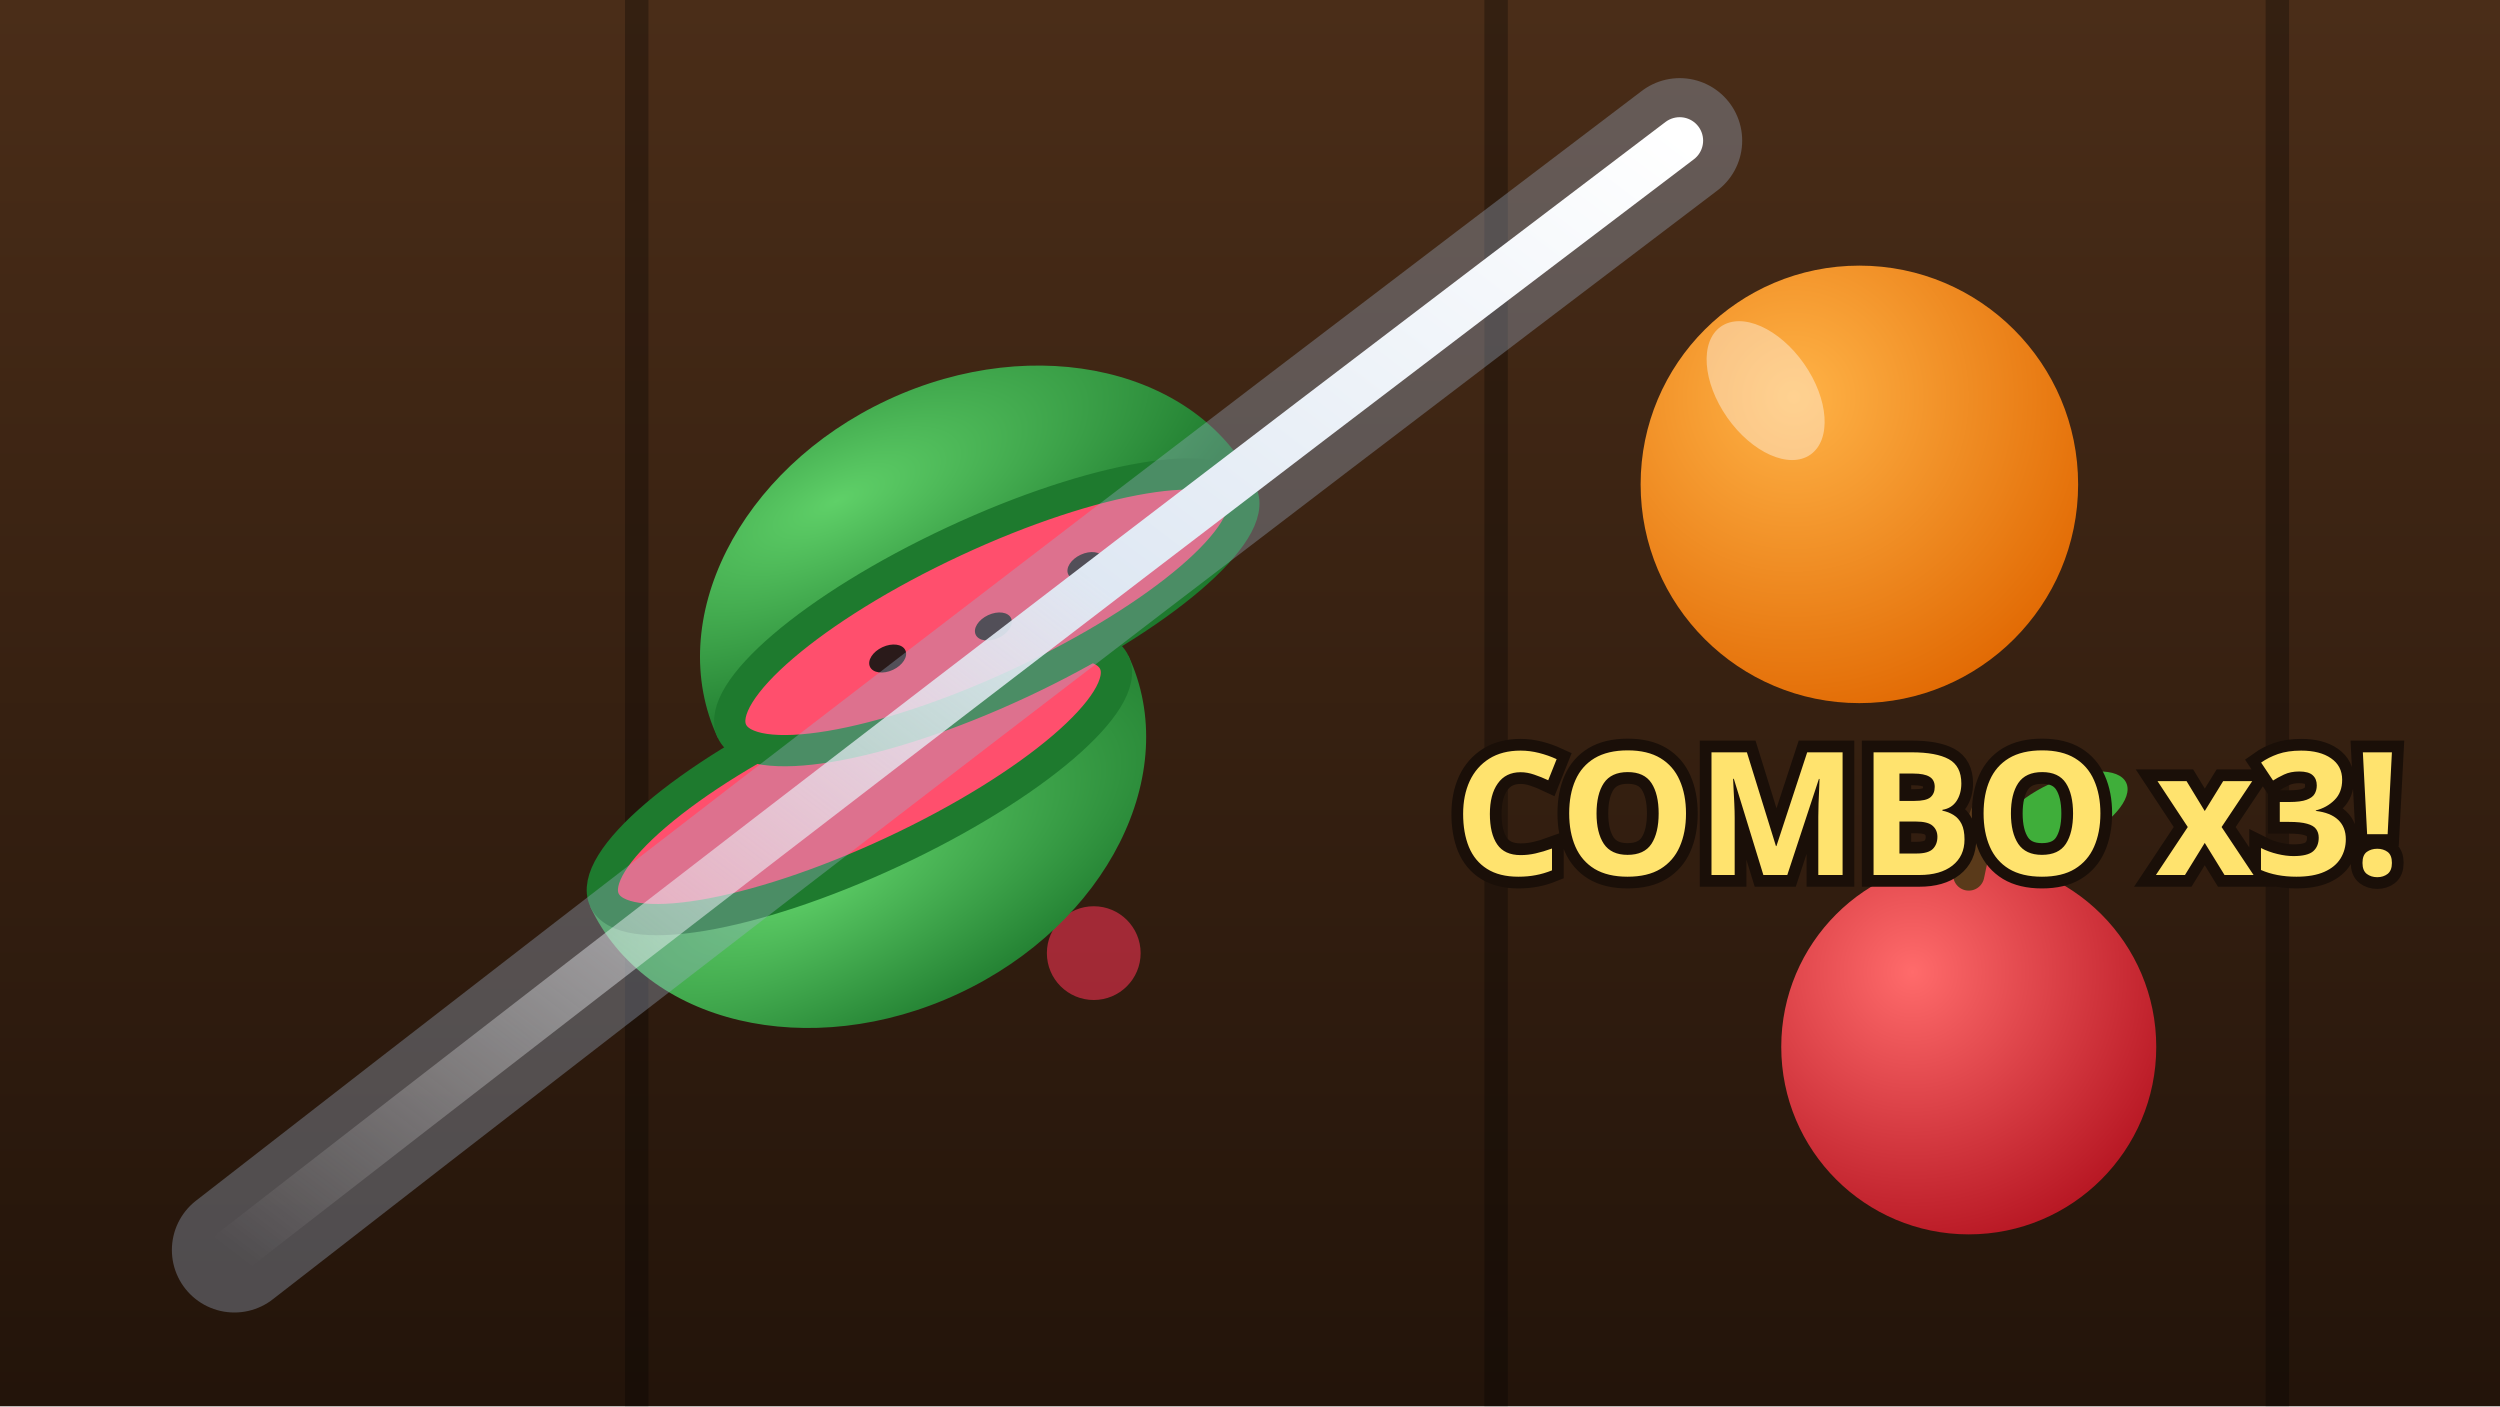
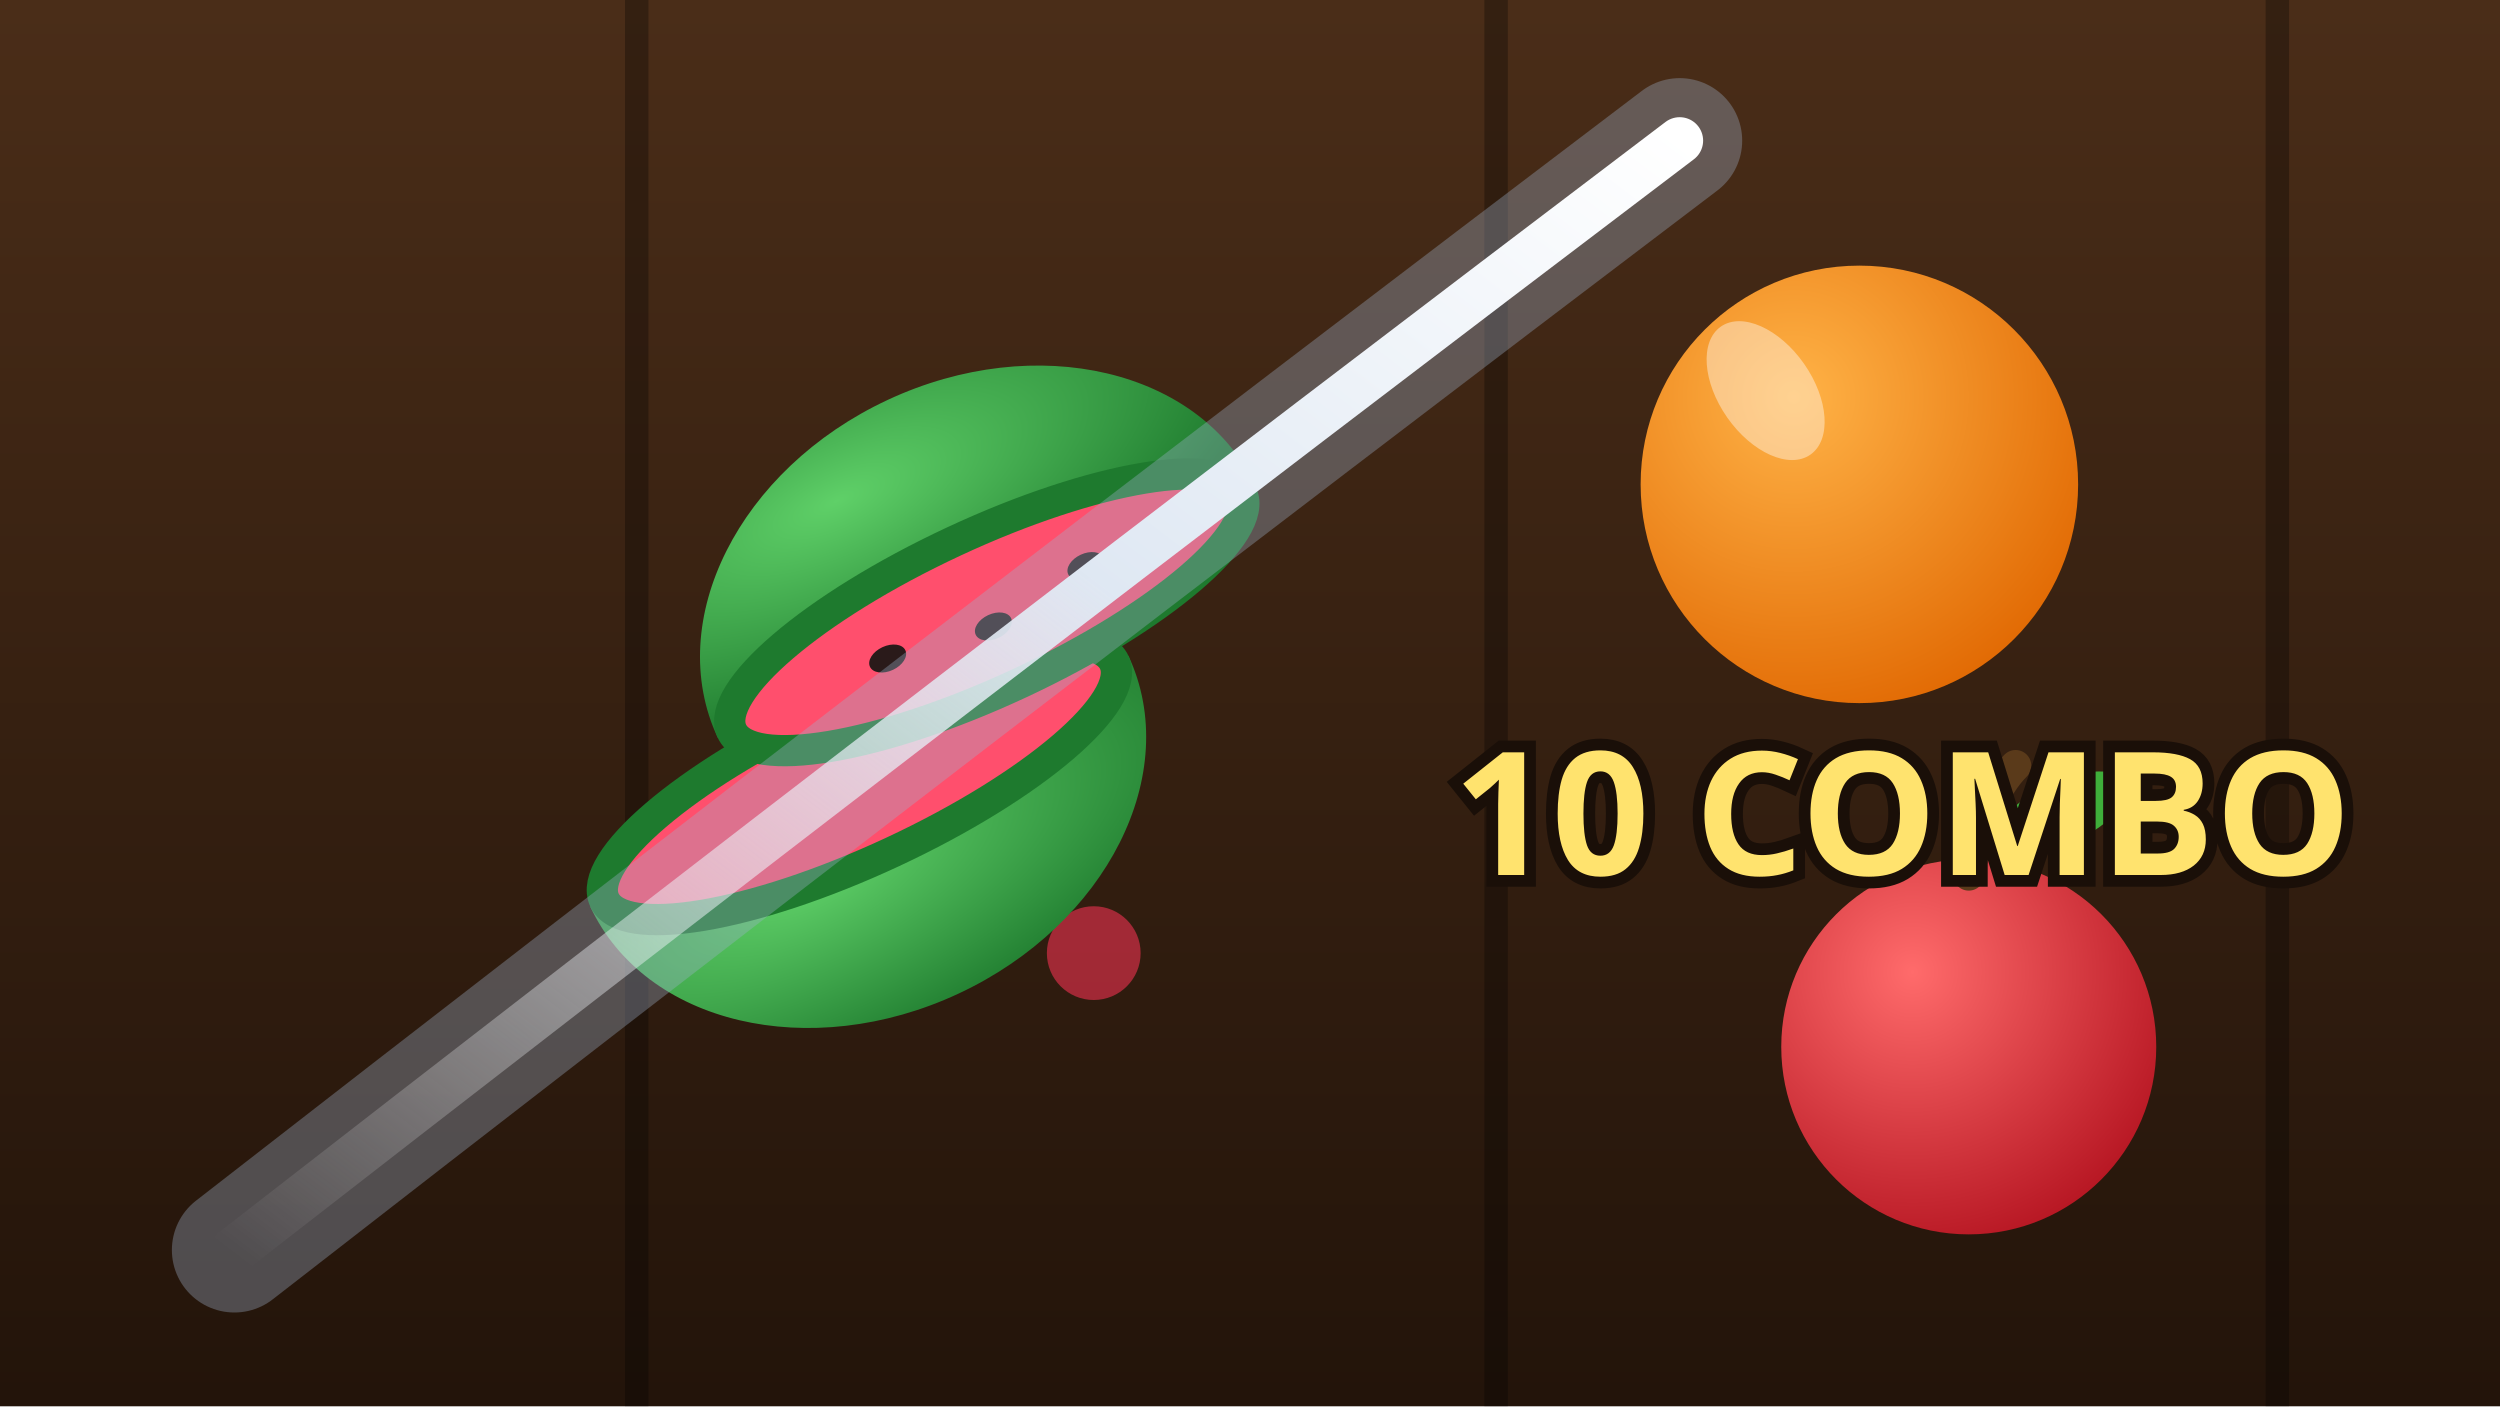
<svg xmlns="http://www.w3.org/2000/svg" viewBox="0 0 320 180">
  <defs>
    <linearGradient id="bg" x1="0" y1="0" x2="0" y2="1">
      <stop offset="0" stop-color="#4a2d18" />
      <stop offset="1" stop-color="#23140a" />
    </linearGradient>
    <radialGradient id="melon" cx=".35" cy=".3" r=".8">
      <stop offset="0" stop-color="#5fd068" />
      <stop offset="1" stop-color="#1e7a2e" />
    </radialGradient>
    <radialGradient id="orange" cx=".35" cy=".3" r=".8">
      <stop offset="0" stop-color="#ffb347" />
      <stop offset="1" stop-color="#e06600" />
    </radialGradient>
    <radialGradient id="apple" cx=".35" cy=".3" r=".8">
      <stop offset="0" stop-color="#ff6b6b" />
      <stop offset="1" stop-color="#b3121f" />
    </radialGradient>
    <linearGradient id="blade" x1="0" y1="1" x2="1" y2="0">
      <stop offset="0" stop-color="#fff" stop-opacity="0" />
      <stop offset=".6" stop-color="#dfe8f3" />
      <stop offset="1" stop-color="#fff" />
    </linearGradient>
  </defs>
  <rect width="320" height="180" fill="url(#bg)" />
  <g fill="#000" opacity=".3">
    <rect x="80" width="3" height="180" />
    <rect x="190" width="3" height="180" />
    <rect x="290" width="3" height="180" />
  </g>
  <g fill="#ff3355" opacity=".55">
    <circle cx="118" cy="104" r="14" />
    <circle cx="96" cy="88" r="5" />
    <circle cx="140" cy="122" r="6" />
    <circle cx="104" cy="126" r="4" />
  </g>
  <g transform="rotate(-25 110 100)">
    <path d="M72 100a38 30 0 0 0 76 0z" fill="url(#melon)" />
    <ellipse cx="110" cy="100" rx="36" ry="10" fill="#ff4f6d" stroke="#1e7a2e" stroke-width="4" />
  </g>
  <g transform="translate(18 -18) rotate(-25 110 100)">
    <path d="M72 96a38 30 0 0 1 76 0z" fill="url(#melon)" />
    <ellipse cx="110" cy="96" rx="36" ry="10" fill="#ff4f6d" stroke="#1e7a2e" stroke-width="4" />
    <g fill="#2a1a1a">
      <ellipse cx="96" cy="96" rx="2.5" ry="1.6" />
      <ellipse cx="110" cy="98" rx="2.5" ry="1.6" />
      <ellipse cx="124" cy="96" rx="2.5" ry="1.6" />
    </g>
  </g>
  <circle cx="238" cy="62" r="28" fill="url(#orange)" />
  <ellipse cx="226" cy="50" rx="6" ry="10" fill="#fff" opacity=".4" transform="rotate(-35 226 50)" />
  <circle cx="252" cy="134" r="24" fill="url(#apple)" />
  <path d="M252 112q2-10 6-14" stroke="#5a3a1a" stroke-width="4" stroke-linecap="round" fill="none" />
  <ellipse cx="264" cy="104" rx="9" ry="4" fill="#3fae3a" transform="rotate(-25 264 104)" />
  <path d="M30 160Q120 90 215 18" stroke="#9fb3cc" stroke-opacity=".35" stroke-width="16" stroke-linecap="round" fill="none" />
  <path d="M30 160Q120 90 215 18" stroke="url(#blade)" stroke-width="6" stroke-linecap="round" fill="none" />
  <g fill="#ffe36e" stroke="#1a0f08" stroke-width="3" paint-order="stroke" font-family="sans-serif" font-weight="900" font-size="22">
-     <text x="186" y="112">COMBO x3!</text>
+     <text x="186" y="112">10 COMBO</text>
  </g>
</svg>
